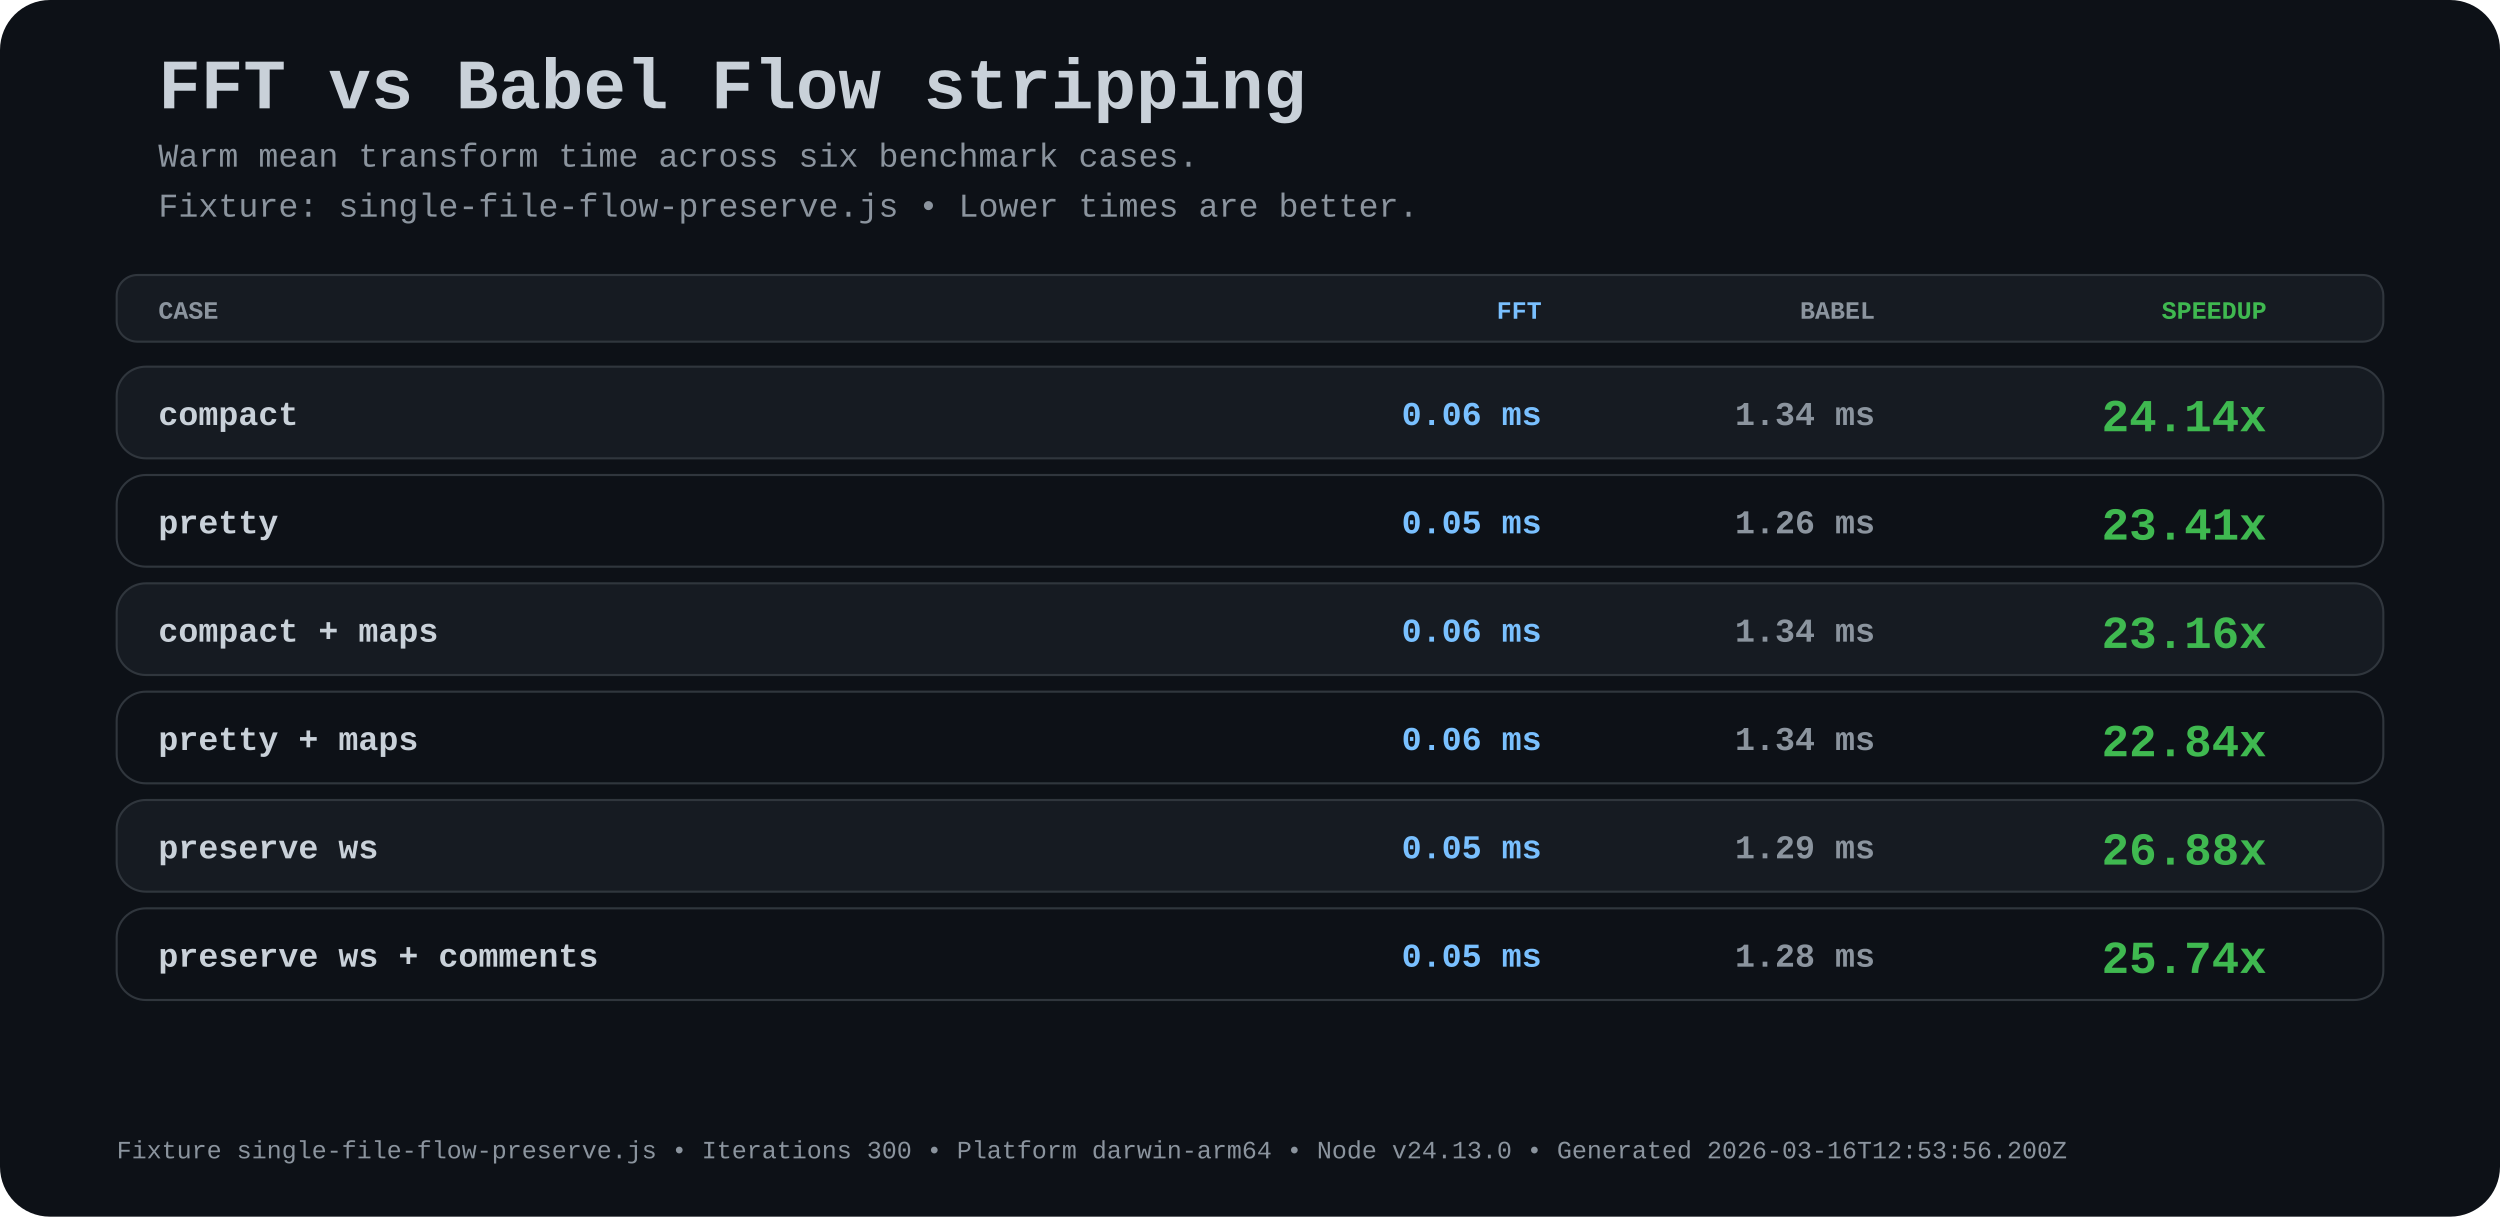
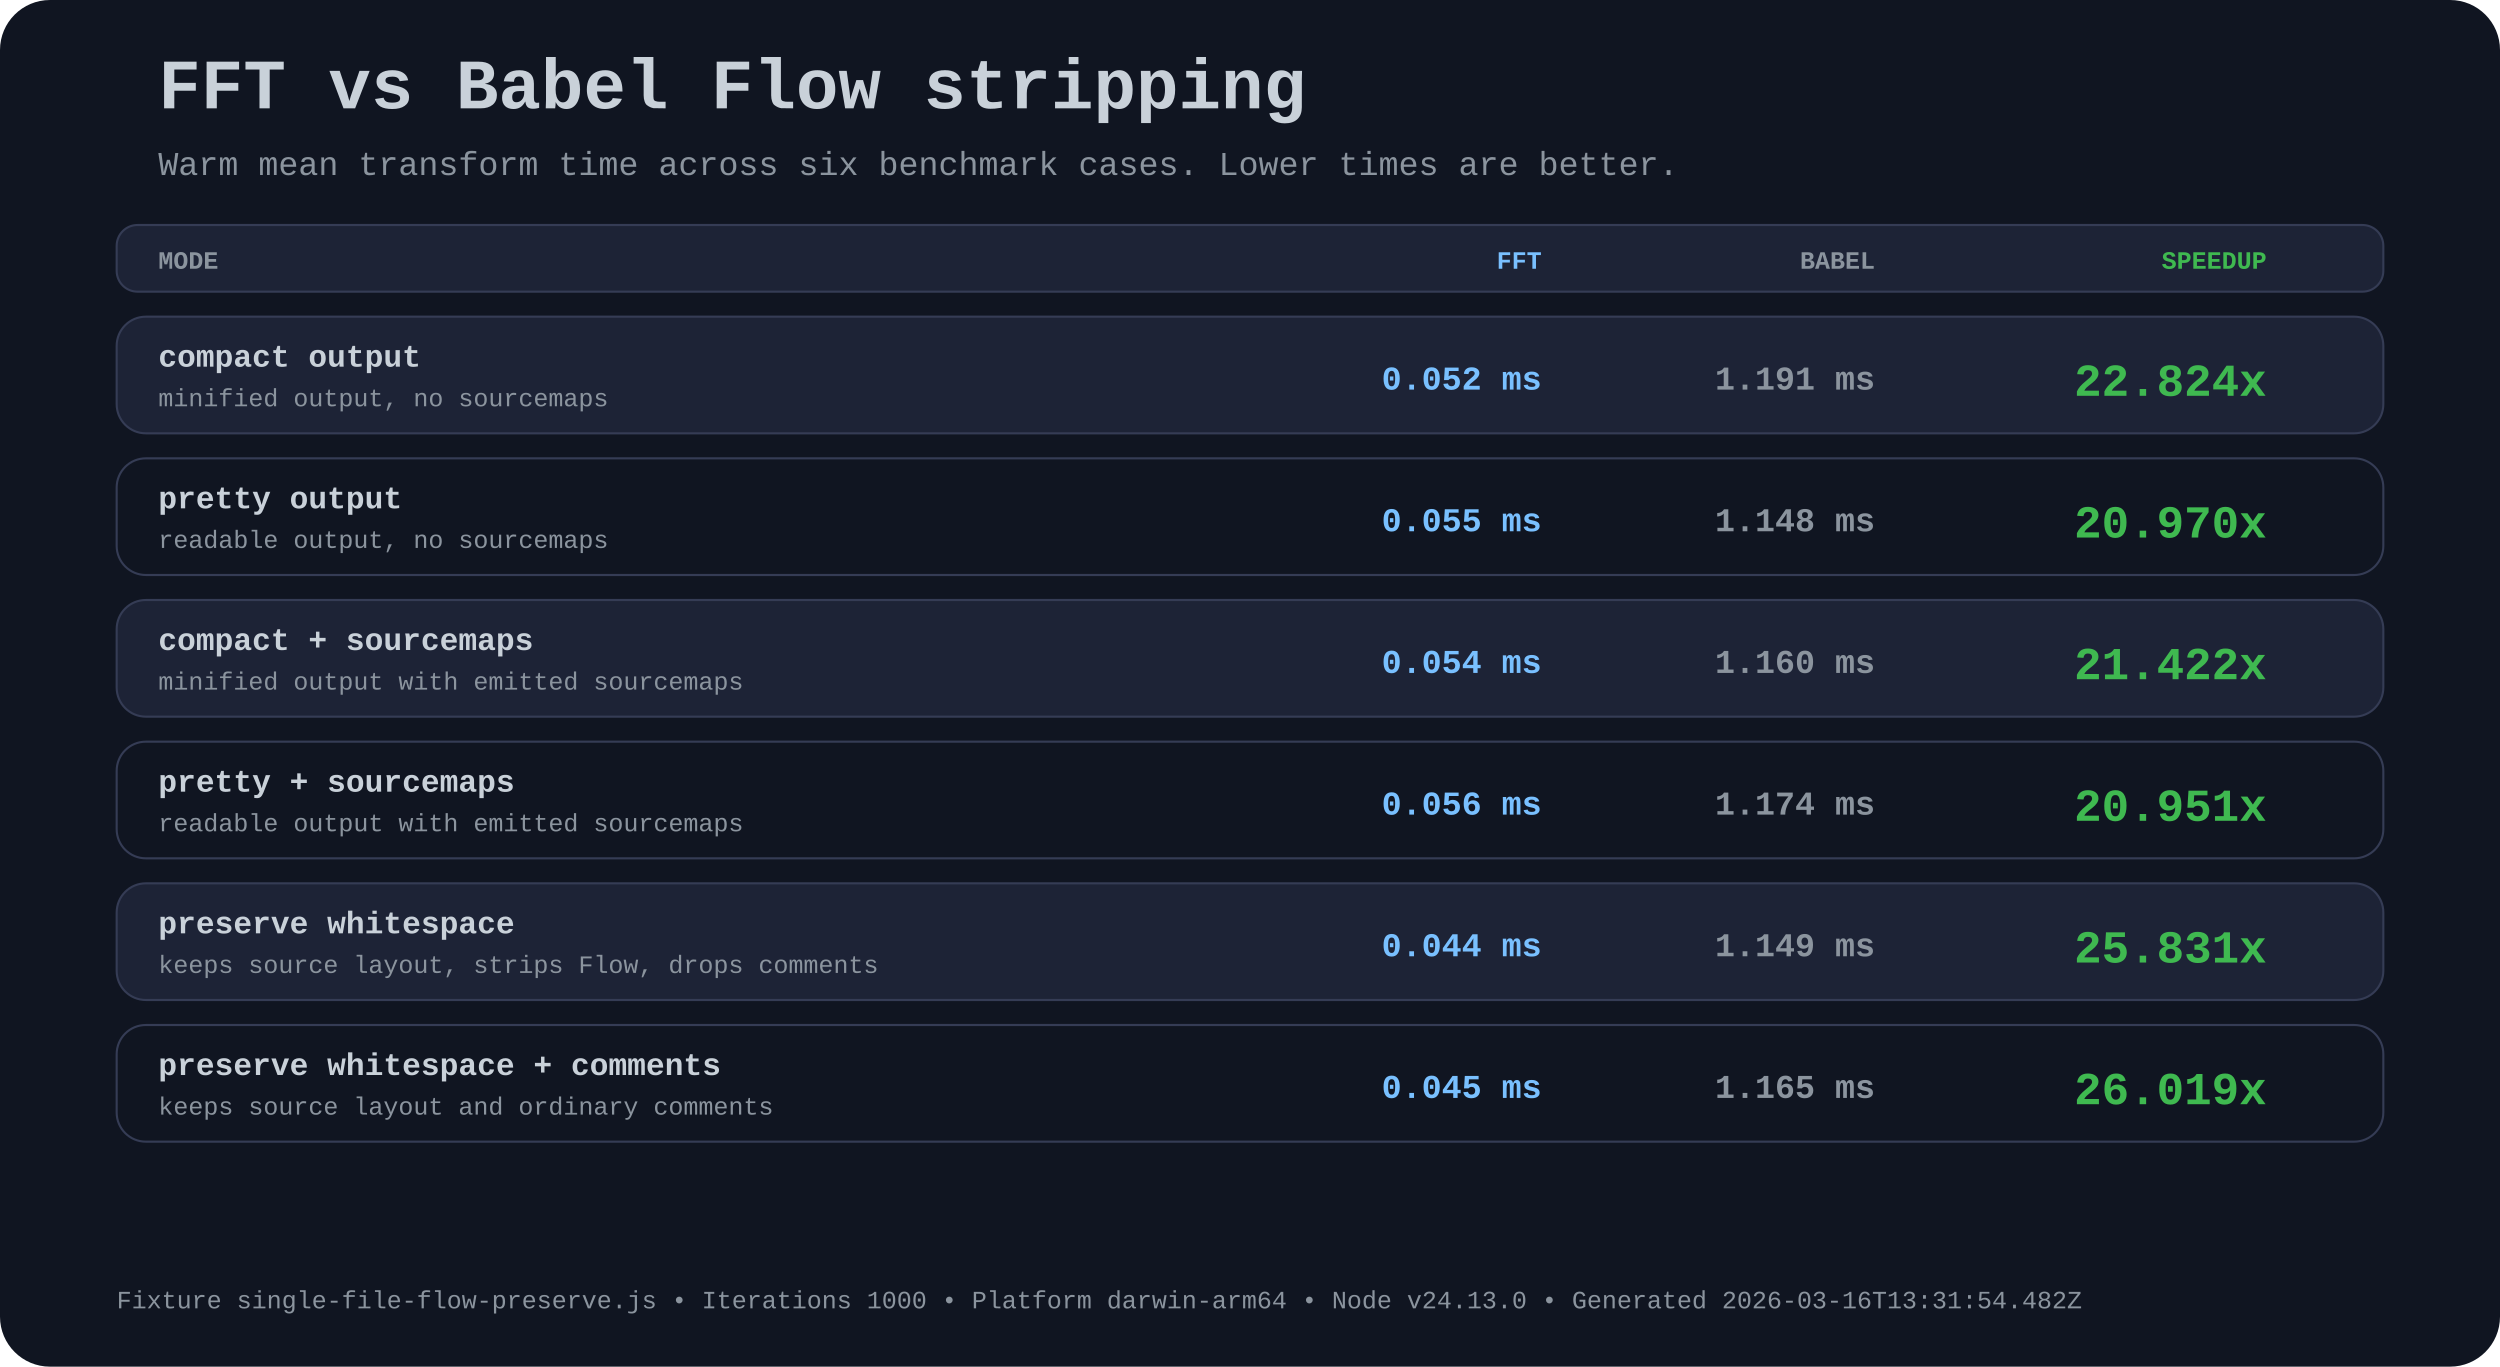
- <svg xmlns="http://www.w3.org/2000/svg" width="1200" height="584" viewBox="0 0 1200 584" role="img" aria-labelledby="title desc">
-   <rect width="1200" height="584" rx="24" fill="#0d1117" />
+ <svg xmlns="http://www.w3.org/2000/svg" width="1200" height="656" viewBox="0 0 1200 656" role="img" aria-labelledby="title desc">
+   <rect width="1200" height="656" rx="24" fill="#101521" />
  <g font-family="'SFMono-Regular', 'Menlo', 'Monaco', 'Consolas', 'Liberation Mono', monospace">
    <text x="76" y="52" fill="#c9d1d9" font-size="34" font-weight="800">FFT vs Babel Flow stripping</text>
-     <text x="76" y="80" fill="#8b949e" font-size="16">Warm mean transform time across six benchmark cases.</text>
-     <text x="76" y="104" fill="#8b949e" font-size="16">Fixture: single-file-flow-preserve.js  •  Lower times are better.</text>
-     <rect x="56" y="132" width="1088" height="32" rx="10" fill="#161b22" stroke="#30363d" />
-     <text x="76" y="153" fill="#8b949e" font-size="12" font-weight="700">CASE</text>
-     <text x="740" y="153" fill="#79c0ff" font-size="12" font-weight="700" text-anchor="end">FFT</text>
-     <text x="900" y="153" fill="#8b949e" font-size="12" font-weight="700" text-anchor="end">BABEL</text>
-     <text x="1088" y="153" fill="#3fb950" font-size="12" font-weight="700" text-anchor="end">SPEEDUP</text>
-     <rect x="56" y="176" width="1088" height="44" rx="14" fill="#161b22" stroke="#30363d" />
-     <text x="76" y="204" fill="#c9d1d9" font-size="16" font-weight="600">compact</text>
-     <text x="740" y="204" fill="#79c0ff" font-size="16" font-weight="700" text-anchor="end">0.06 ms</text>
-     <text x="900" y="204" fill="#8b949e" font-size="16" font-weight="700" text-anchor="end">1.34 ms</text>
-     <text x="1088" y="207" fill="#3fb950" font-size="22" font-weight="800" text-anchor="end">24.14x</text>
-     <rect x="56" y="228" width="1088" height="44" rx="14" fill="#0d1117" stroke="#30363d" />
-     <text x="76" y="256" fill="#c9d1d9" font-size="16" font-weight="600">pretty</text>
-     <text x="740" y="256" fill="#79c0ff" font-size="16" font-weight="700" text-anchor="end">0.05 ms</text>
-     <text x="900" y="256" fill="#8b949e" font-size="16" font-weight="700" text-anchor="end">1.26 ms</text>
-     <text x="1088" y="259" fill="#3fb950" font-size="22" font-weight="800" text-anchor="end">23.41x</text>
-     <rect x="56" y="280" width="1088" height="44" rx="14" fill="#161b22" stroke="#30363d" />
-     <text x="76" y="308" fill="#c9d1d9" font-size="16" font-weight="600">compact + maps</text>
-     <text x="740" y="308" fill="#79c0ff" font-size="16" font-weight="700" text-anchor="end">0.06 ms</text>
-     <text x="900" y="308" fill="#8b949e" font-size="16" font-weight="700" text-anchor="end">1.34 ms</text>
-     <text x="1088" y="311" fill="#3fb950" font-size="22" font-weight="800" text-anchor="end">23.16x</text>
-     <rect x="56" y="332" width="1088" height="44" rx="14" fill="#0d1117" stroke="#30363d" />
-     <text x="76" y="360" fill="#c9d1d9" font-size="16" font-weight="600">pretty + maps</text>
-     <text x="740" y="360" fill="#79c0ff" font-size="16" font-weight="700" text-anchor="end">0.06 ms</text>
-     <text x="900" y="360" fill="#8b949e" font-size="16" font-weight="700" text-anchor="end">1.34 ms</text>
-     <text x="1088" y="363" fill="#3fb950" font-size="22" font-weight="800" text-anchor="end">22.84x</text>
-     <rect x="56" y="384" width="1088" height="44" rx="14" fill="#161b22" stroke="#30363d" />
-     <text x="76" y="412" fill="#c9d1d9" font-size="16" font-weight="600">preserve ws</text>
-     <text x="740" y="412" fill="#79c0ff" font-size="16" font-weight="700" text-anchor="end">0.05 ms</text>
-     <text x="900" y="412" fill="#8b949e" font-size="16" font-weight="700" text-anchor="end">1.29 ms</text>
-     <text x="1088" y="415" fill="#3fb950" font-size="22" font-weight="800" text-anchor="end">26.88x</text>
-     <rect x="56" y="436" width="1088" height="44" rx="14" fill="#0d1117" stroke="#30363d" />
-     <text x="76" y="464" fill="#c9d1d9" font-size="16" font-weight="600">preserve ws + comments</text>
-     <text x="740" y="464" fill="#79c0ff" font-size="16" font-weight="700" text-anchor="end">0.05 ms</text>
-     <text x="900" y="464" fill="#8b949e" font-size="16" font-weight="700" text-anchor="end">1.28 ms</text>
-     <text x="1088" y="467" fill="#3fb950" font-size="22" font-weight="800" text-anchor="end">25.74x</text>
-     <text x="56" y="556" fill="#8b949e" font-size="12">Fixture single-file-flow-preserve.js  •  Iterations 300  •  Platform darwin-arm64  •  Node v24.13.0  •  Generated 2026-03-16T12:53:56.200Z</text>
+     <text x="76" y="84" fill="#8b949e" font-size="16">Warm mean transform time across six benchmark cases. Lower times are better.</text>
+     <rect x="56" y="108" width="1088" height="32" rx="10" fill="#1d2336" stroke="#353c55" />
+     <text x="76" y="129" fill="#8b949e" font-size="12" font-weight="700">MODE</text>
+     <text x="740" y="129" fill="#79c0ff" font-size="12" font-weight="700" text-anchor="end">FFT</text>
+     <text x="900" y="129" fill="#8b949e" font-size="12" font-weight="700" text-anchor="end">BABEL</text>
+     <text x="1088" y="129" fill="#3fb950" font-size="12" font-weight="700" text-anchor="end">SPEEDUP</text>
+     <rect x="56" y="152" width="1088" height="56" rx="14" fill="#1d2336" stroke="#353c55" />
+     <text x="76" y="176" fill="#c9d1d9" font-size="15" font-weight="700">compact output</text>
+     <text x="76" y="195" fill="#8b949e" font-size="12">minified output, no sourcemaps</text>
+     <text x="740" y="187" fill="#79c0ff" font-size="16" font-weight="700" text-anchor="end">0.052 ms</text>
+     <text x="900" y="187" fill="#8b949e" font-size="16" font-weight="700" text-anchor="end">1.191 ms</text>
+     <text x="1088" y="190" fill="#3fb950" font-size="22" font-weight="800" text-anchor="end">22.824x</text>
+     <rect x="56" y="220" width="1088" height="56" rx="14" fill="#101521" stroke="#353c55" />
+     <text x="76" y="244" fill="#c9d1d9" font-size="15" font-weight="700">pretty output</text>
+     <text x="76" y="263" fill="#8b949e" font-size="12">readable output, no sourcemaps</text>
+     <text x="740" y="255" fill="#79c0ff" font-size="16" font-weight="700" text-anchor="end">0.055 ms</text>
+     <text x="900" y="255" fill="#8b949e" font-size="16" font-weight="700" text-anchor="end">1.148 ms</text>
+     <text x="1088" y="258" fill="#3fb950" font-size="22" font-weight="800" text-anchor="end">20.970x</text>
+     <rect x="56" y="288" width="1088" height="56" rx="14" fill="#1d2336" stroke="#353c55" />
+     <text x="76" y="312" fill="#c9d1d9" font-size="15" font-weight="700">compact + sourcemaps</text>
+     <text x="76" y="331" fill="#8b949e" font-size="12">minified output with emitted sourcemaps</text>
+     <text x="740" y="323" fill="#79c0ff" font-size="16" font-weight="700" text-anchor="end">0.054 ms</text>
+     <text x="900" y="323" fill="#8b949e" font-size="16" font-weight="700" text-anchor="end">1.160 ms</text>
+     <text x="1088" y="326" fill="#3fb950" font-size="22" font-weight="800" text-anchor="end">21.422x</text>
+     <rect x="56" y="356" width="1088" height="56" rx="14" fill="#101521" stroke="#353c55" />
+     <text x="76" y="380" fill="#c9d1d9" font-size="15" font-weight="700">pretty + sourcemaps</text>
+     <text x="76" y="399" fill="#8b949e" font-size="12">readable output with emitted sourcemaps</text>
+     <text x="740" y="391" fill="#79c0ff" font-size="16" font-weight="700" text-anchor="end">0.056 ms</text>
+     <text x="900" y="391" fill="#8b949e" font-size="16" font-weight="700" text-anchor="end">1.174 ms</text>
+     <text x="1088" y="394" fill="#3fb950" font-size="22" font-weight="800" text-anchor="end">20.951x</text>
+     <rect x="56" y="424" width="1088" height="56" rx="14" fill="#1d2336" stroke="#353c55" />
+     <text x="76" y="448" fill="#c9d1d9" font-size="15" font-weight="700">preserve whitespace</text>
+     <text x="76" y="467" fill="#8b949e" font-size="12">keeps source layout, strips Flow, drops comments</text>
+     <text x="740" y="459" fill="#79c0ff" font-size="16" font-weight="700" text-anchor="end">0.044 ms</text>
+     <text x="900" y="459" fill="#8b949e" font-size="16" font-weight="700" text-anchor="end">1.149 ms</text>
+     <text x="1088" y="462" fill="#3fb950" font-size="22" font-weight="800" text-anchor="end">25.831x</text>
+     <rect x="56" y="492" width="1088" height="56" rx="14" fill="#101521" stroke="#353c55" />
+     <text x="76" y="516" fill="#c9d1d9" font-size="15" font-weight="700">preserve whitespace + comments</text>
+     <text x="76" y="535" fill="#8b949e" font-size="12">keeps source layout and ordinary comments</text>
+     <text x="740" y="527" fill="#79c0ff" font-size="16" font-weight="700" text-anchor="end">0.045 ms</text>
+     <text x="900" y="527" fill="#8b949e" font-size="16" font-weight="700" text-anchor="end">1.165 ms</text>
+     <text x="1088" y="530" fill="#3fb950" font-size="22" font-weight="800" text-anchor="end">26.019x</text>
+     <text x="56" y="628" fill="#8b949e" font-size="12">Fixture single-file-flow-preserve.js  •  Iterations 1000  •  Platform darwin-arm64  •  Node v24.13.0  •  Generated 2026-03-16T13:31:54.482Z</text>
  </g>
</svg>
